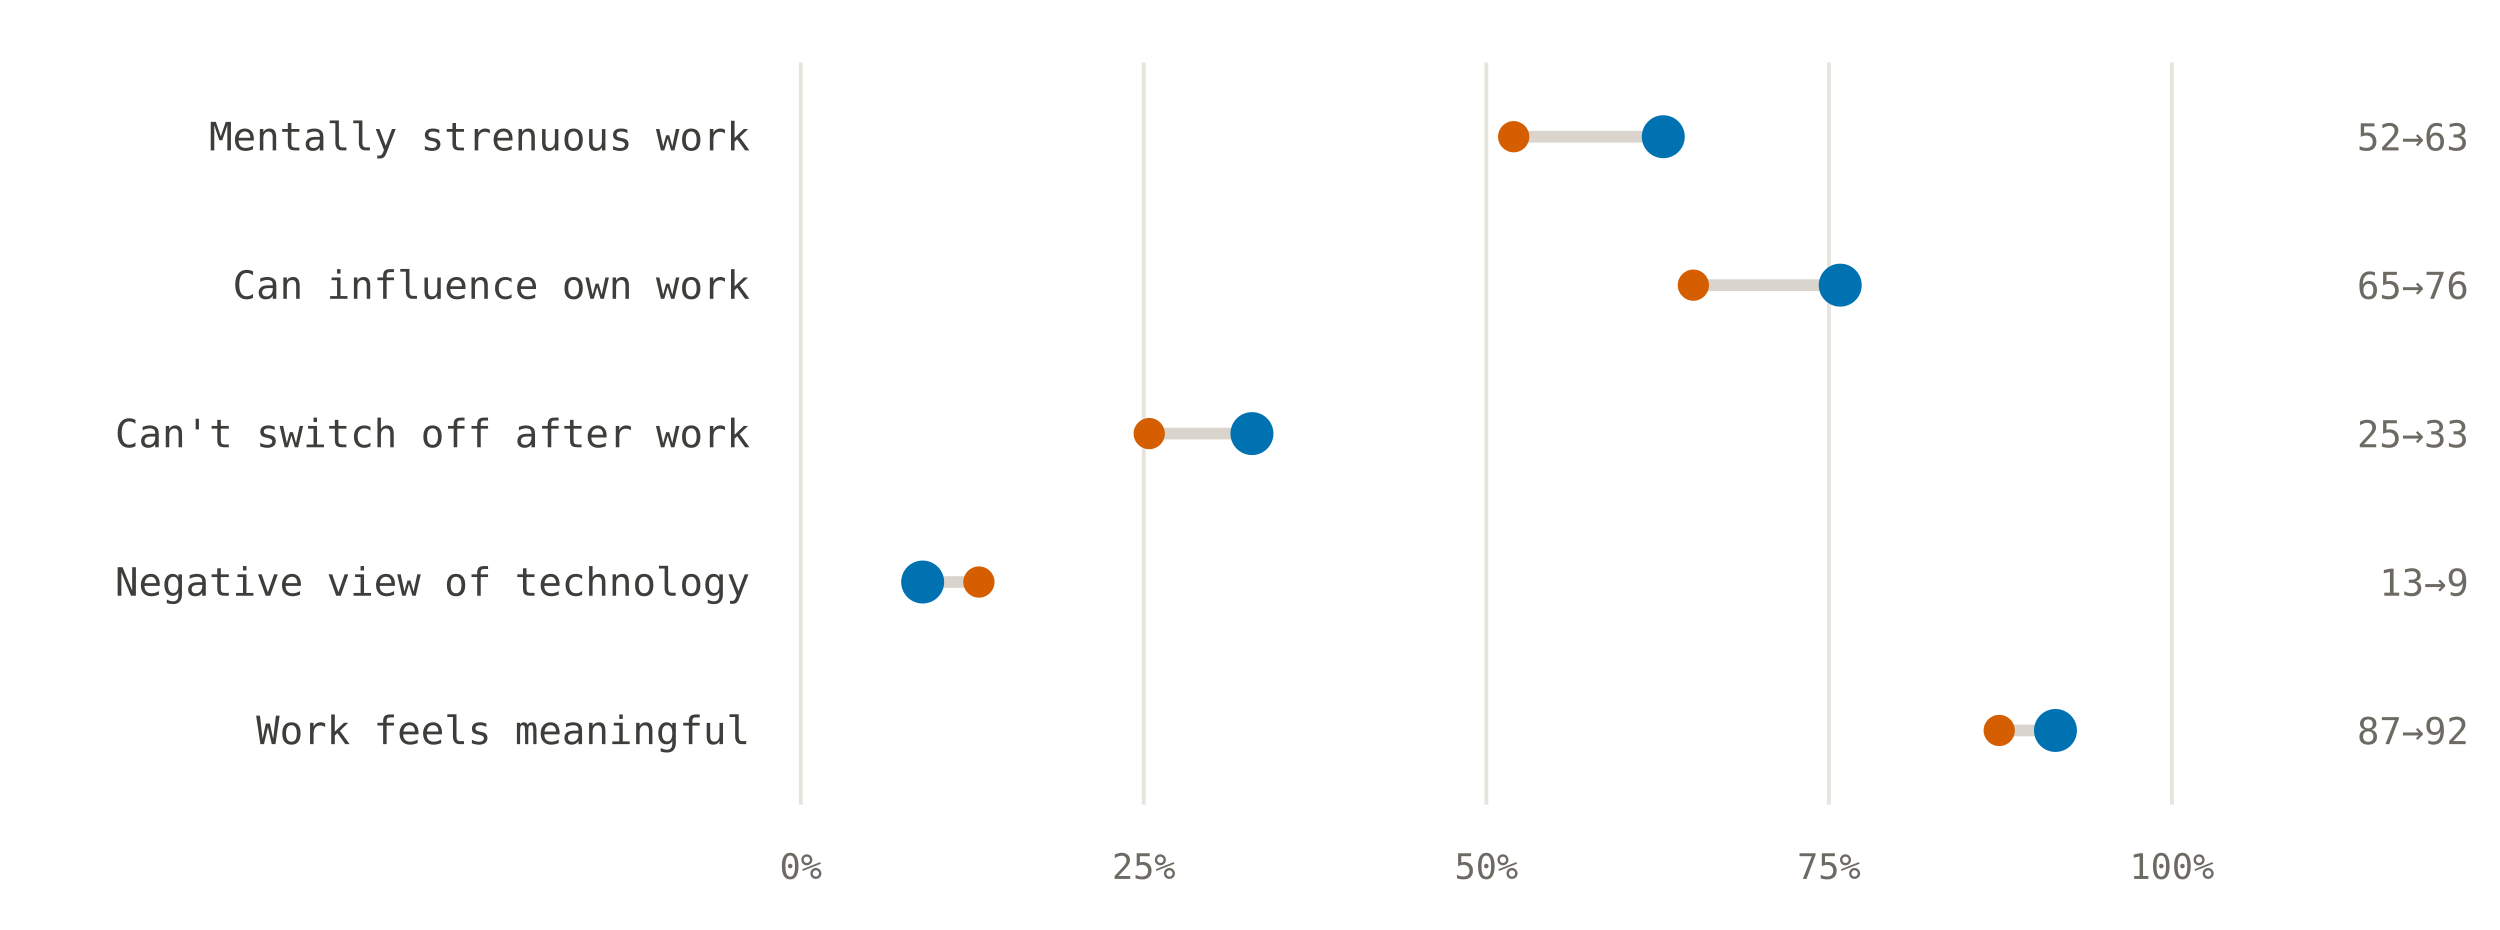
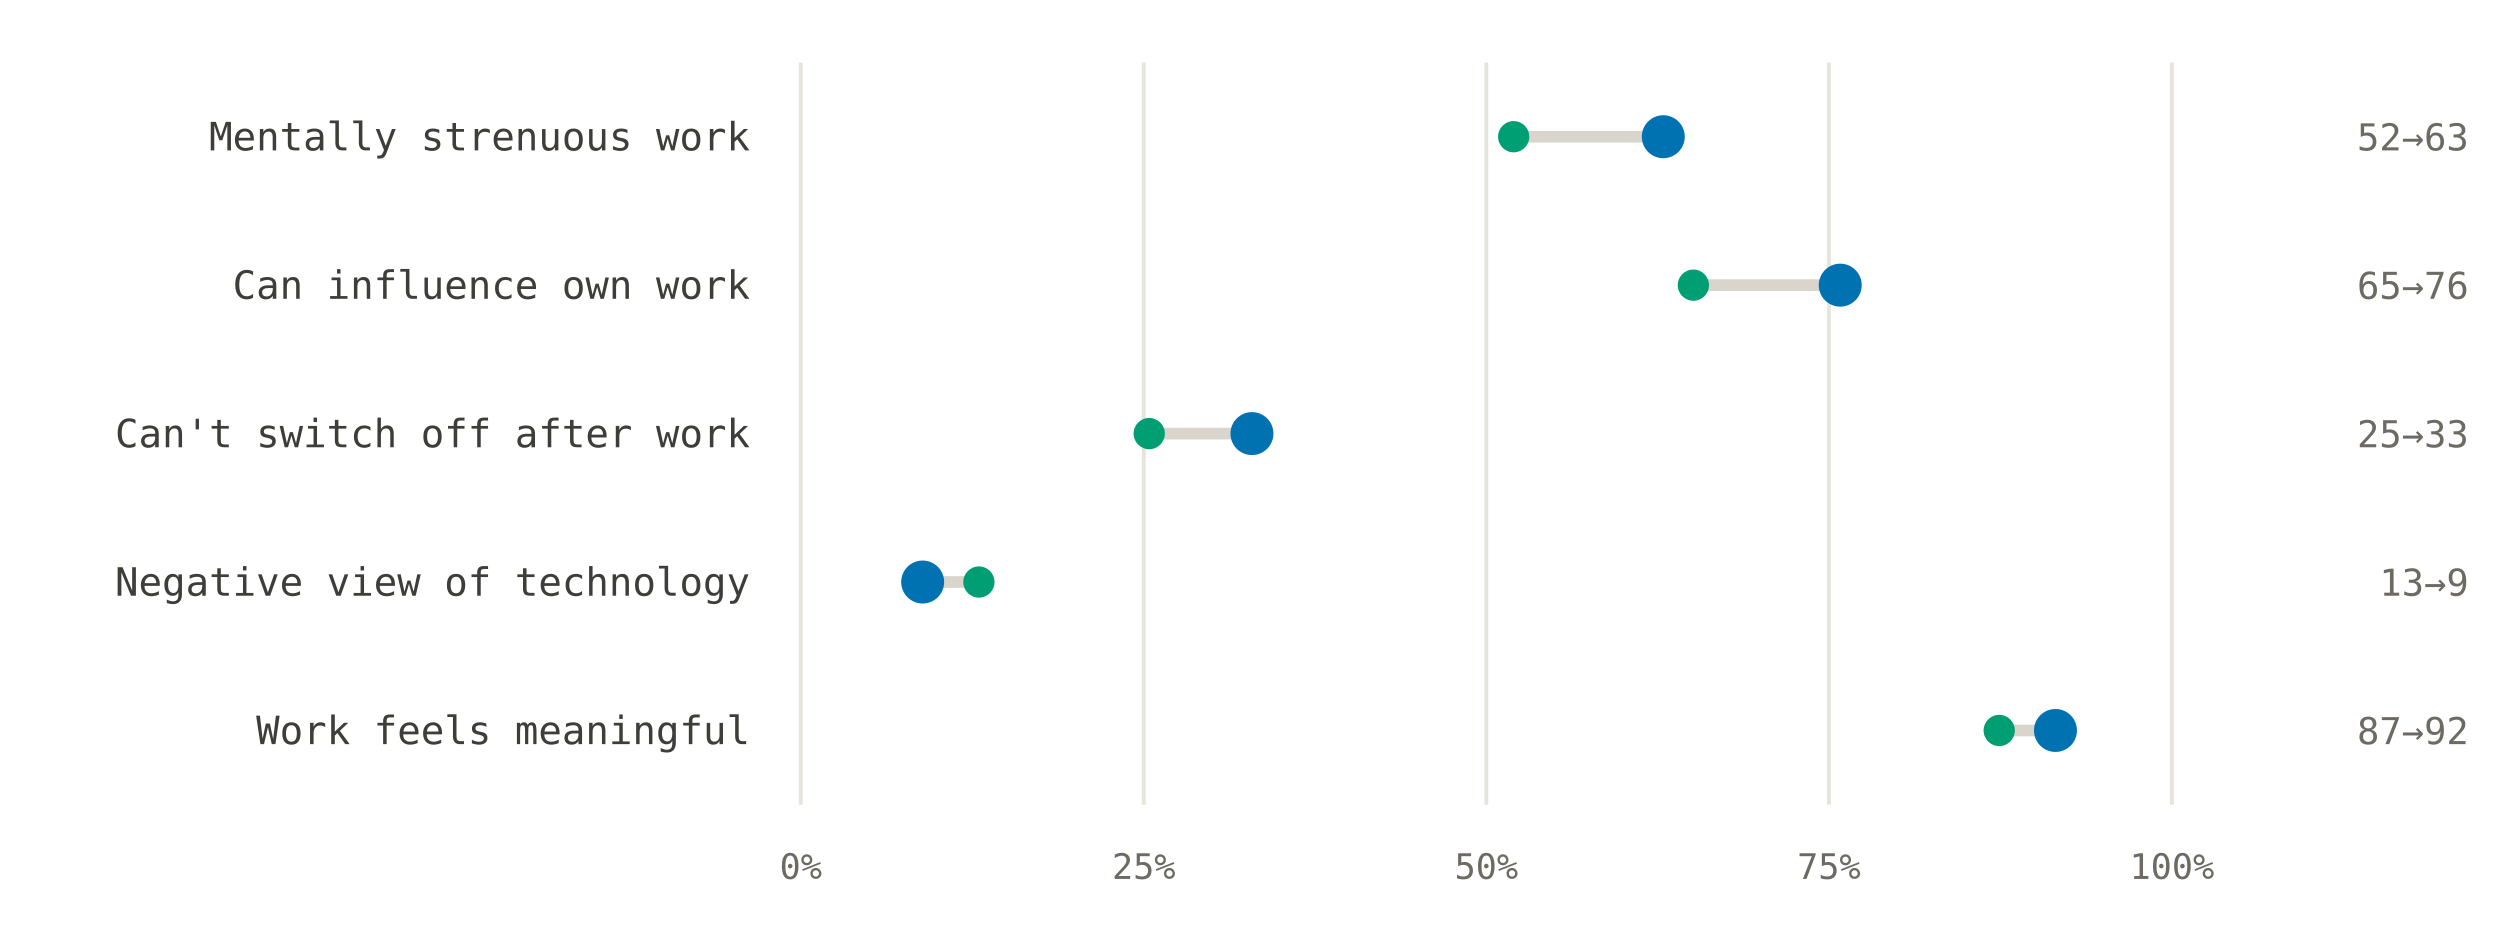
<svg xmlns="http://www.w3.org/2000/svg" class="rankchart dumb on" data-g="all" viewBox="0 0 640 238" role="img" aria-label="Working conditions in least- vs most-AI-exposed occupations, all">
-   <style>:root{--c1:#0072b2;--c2:#d55e00;--c3:#009e73;--c4:#cc79a7;--ink:#161d2b}.rankchart{font-family:ui-monospace,Menlo,monospace}svg{background:#ffffff}.grid,.rowguide{stroke:#e7e4dd}.rowguide{opacity:.6}.meanline{stroke:#8a8a8a;stroke-dasharray:3 3}.meanlab,.tick{fill:#6d6a63;font-size:9px}.dname{fill:#3f3d39;font-size:10px}.dname.se{fill:#0072b2;font-weight:700}.dot{fill:#9a9a9a}.dot.se{fill:#0072b2}.bar{fill:#9a9a9a}.bar.se{fill:#0072b2}.dval{fill:#6d6a63;font-size:9.5px}.dval.se{fill:#0072b2;font-weight:700}.ddelta{fill:#6d6a63;font-size:8.5px}.trendarea{fill:#0072b2;opacity:.08}.trendline,.trenddash{fill:none;stroke:#0072b2;stroke-width:2}.trenddash{stroke-dasharray:4 3}.trenddot{fill:#0072b2}.trendval{fill:#0072b2;font-size:11px;font-weight:700}.sqband{fill:#0072b2;opacity:.10}.sqlo{fill:none;stroke:#d55e00;stroke-width:2}.sqhi{fill:none;stroke:#0072b2;stroke-width:2.6}.sqdot.lo{fill:#d55e00}.sqdot.hi{fill:#0072b2}.sqval{font-size:11px;font-weight:700}.sqval.lo{fill:#d55e00}.sqval.hi{fill:#0072b2}.dumb{display:block}.dbtrack{stroke:#d9d5cd;stroke-width:3}.dblo{fill:#d55e00}.dbhi{fill:#0072b2}.figttl{fill:#161d2b;font-size:12px;font-weight:700}.figsrc{fill:#6d6a63;font-size:8.5px}</style>
+   <style>:root{--c1:#0072b2;--c2:#d55e00;--c3:#009e73;--c4:#cc79a7;--ink:#161d2b}.rankchart{font-family:ui-monospace,Menlo,monospace}svg{background:#ffffff}.grid,.rowguide{stroke:#e7e4dd}.rowguide{opacity:.6}.meanline{stroke:#8a8a8a;stroke-dasharray:3 3}.meanlab,.tick{fill:#6d6a63;font-size:9px}.dname{fill:#3f3d39;font-size:10px}.dname.se{fill:#0072b2;font-weight:700}.dot{fill:#9a9a9a}.dot.se{fill:#0072b2}.bar{fill:#9a9a9a}.bar.se{fill:#0072b2}.dval{fill:#6d6a63;font-size:9.5px}.dval.se{fill:#0072b2;font-weight:700}.ddelta{fill:#6d6a63;font-size:8.5px}.trendarea{fill:#0072b2;opacity:.08}.trendline,.trenddash{fill:none;stroke:#0072b2;stroke-width:2}.trenddash{stroke-dasharray:4 3}.trenddot{fill:#0072b2}.trendval{fill:#0072b2;font-size:11px;font-weight:700}.sqband{fill:#0072b2;opacity:.10}.sqlo{fill:none;stroke:#009e73;stroke-width:2}.sqhi{fill:none;stroke:#0072b2;stroke-width:2.6}.sqdot.lo{fill:#009e73}.sqdot.hi{fill:#0072b2}.sqval{font-size:11px;font-weight:700}.sqval.lo{fill:#009e73}.sqval.hi{fill:#0072b2}.dumb{display:block}.dbtrack{stroke:#d9d5cd;stroke-width:3}.dblo{fill:#009e73}.dbhi{fill:#0072b2}.figttl{fill:#161d2b;font-size:12px;font-weight:700}.figsrc{fill:#6d6a63;font-size:8.5px}</style>
  <line class="grid" x1="205.0" y1="16" x2="205.0" y2="206" />
  <text class="tick" x="205.0" y="225" text-anchor="middle">0%</text>
  <line class="grid" x1="292.8" y1="16" x2="292.8" y2="206" />
  <text class="tick" x="292.8" y="225" text-anchor="middle">25%</text>
  <line class="grid" x1="380.5" y1="16" x2="380.5" y2="206" />
  <text class="tick" x="380.5" y="225" text-anchor="middle">50%</text>
  <line class="grid" x1="468.2" y1="16" x2="468.2" y2="206" />
  <text class="tick" x="468.2" y="225" text-anchor="middle">75%</text>
  <line class="grid" x1="556.0" y1="16" x2="556.0" y2="206" />
  <text class="tick" x="556.0" y="225" text-anchor="middle">100%</text>
  <text class="dname" x="192" y="38.5" text-anchor="end">Mentally strenuous work</text>
  <line class="dbtrack" x1="387.5" y1="35.0" x2="425.8" y2="35.0" />
  <circle class="dblo" cx="387.5" cy="35.0" r="4" />
  <circle class="dbhi" cx="425.8" cy="35.0" r="5.5" />
  <text class="dval" x="632" y="38.5" text-anchor="end">52→63</text>
  <text class="dname" x="192" y="76.5" text-anchor="end">Can influence own work</text>
  <line class="dbtrack" x1="433.5" y1="73.0" x2="471.1" y2="73.0" />
  <circle class="dblo" cx="433.5" cy="73.0" r="4" />
  <circle class="dbhi" cx="471.1" cy="73.0" r="5.5" />
  <text class="dval" x="632" y="76.5" text-anchor="end">65→76</text>
  <text class="dname" x="192" y="114.5" text-anchor="end">Can't switch off after work</text>
  <line class="dbtrack" x1="294.2" y1="111.0" x2="320.5" y2="111.0" />
  <circle class="dblo" cx="294.2" cy="111.0" r="4" />
  <circle class="dbhi" cx="320.5" cy="111.0" r="5.5" />
  <text class="dval" x="632" y="114.5" text-anchor="end">25→33</text>
  <text class="dname" x="192" y="152.5" text-anchor="end">Negative view of technology</text>
  <line class="dbtrack" x1="250.6" y1="149.0" x2="236.2" y2="149.0" />
  <circle class="dblo" cx="250.6" cy="149.0" r="4" />
  <circle class="dbhi" cx="236.2" cy="149.0" r="5.5" />
  <text class="dval" x="632" y="152.5" text-anchor="end">13→9</text>
  <text class="dname" x="192" y="190.5" text-anchor="end">Work feels meaningful</text>
  <line class="dbtrack" x1="511.8" y1="187.0" x2="526.2" y2="187.0" />
  <circle class="dblo" cx="511.8" cy="187.0" r="4" />
  <circle class="dbhi" cx="526.2" cy="187.0" r="5.5" />
  <text class="dval" x="632" y="190.5" text-anchor="end">87→92</text>
</svg>
